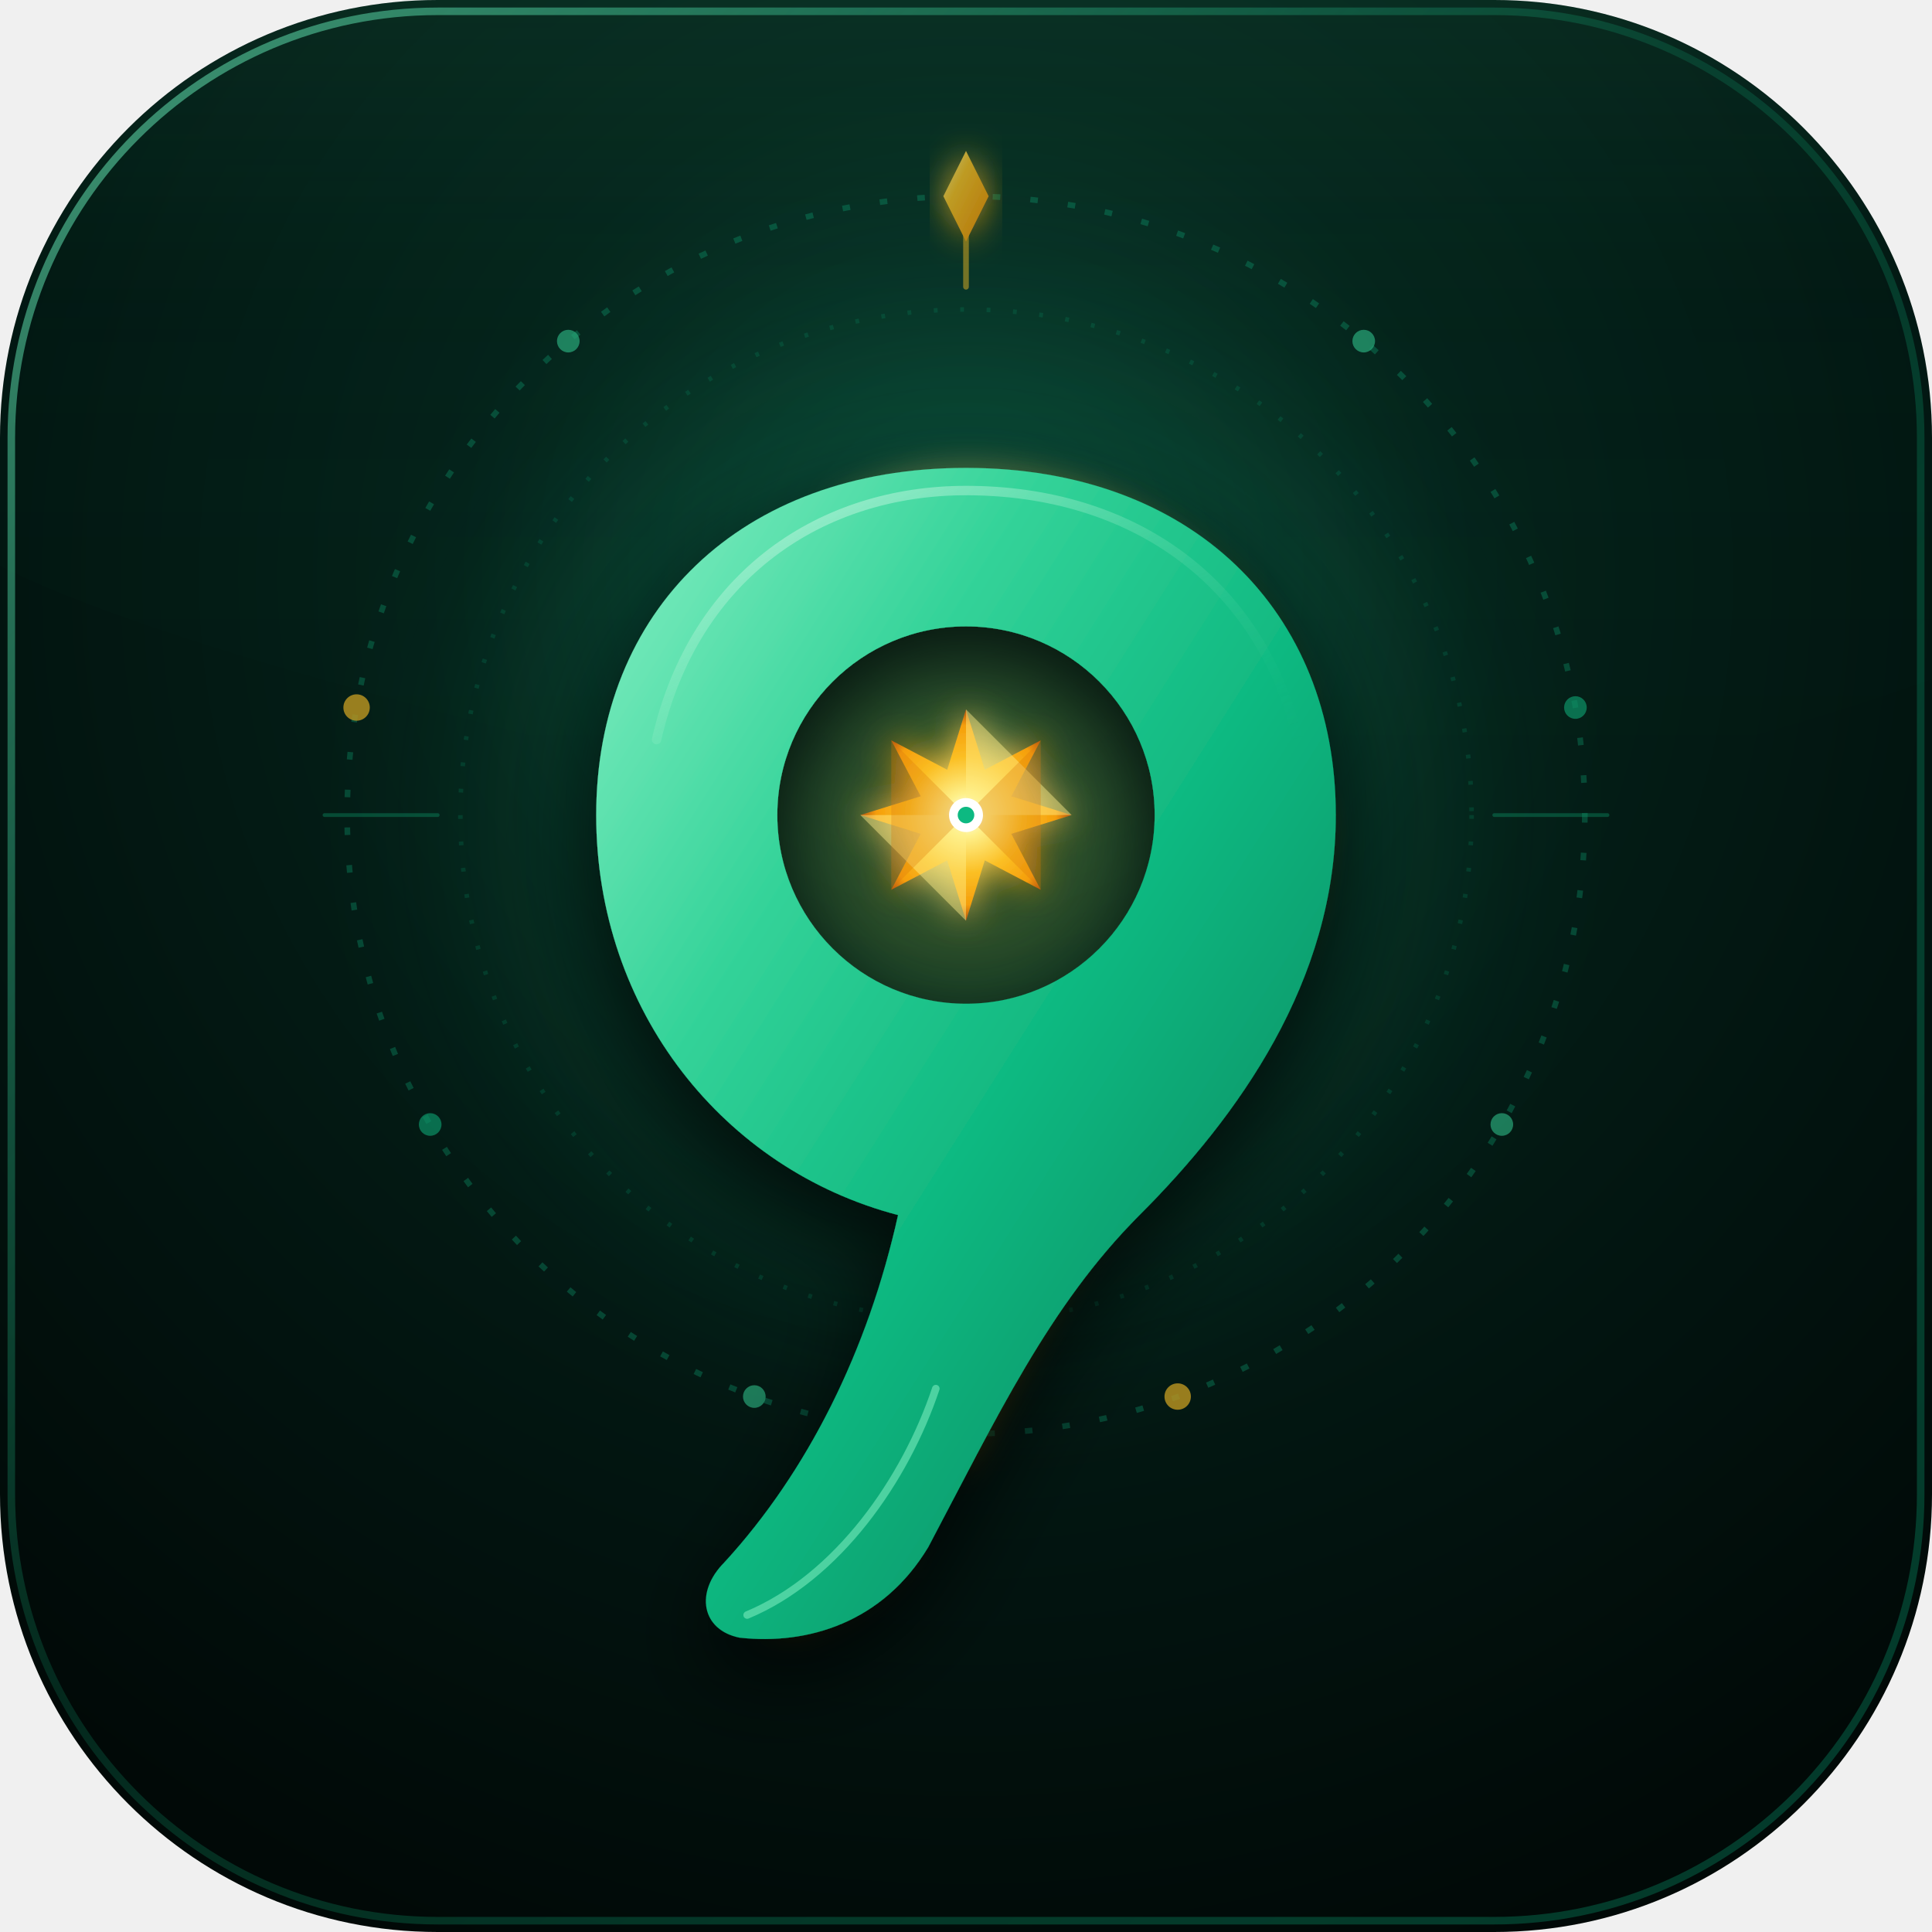
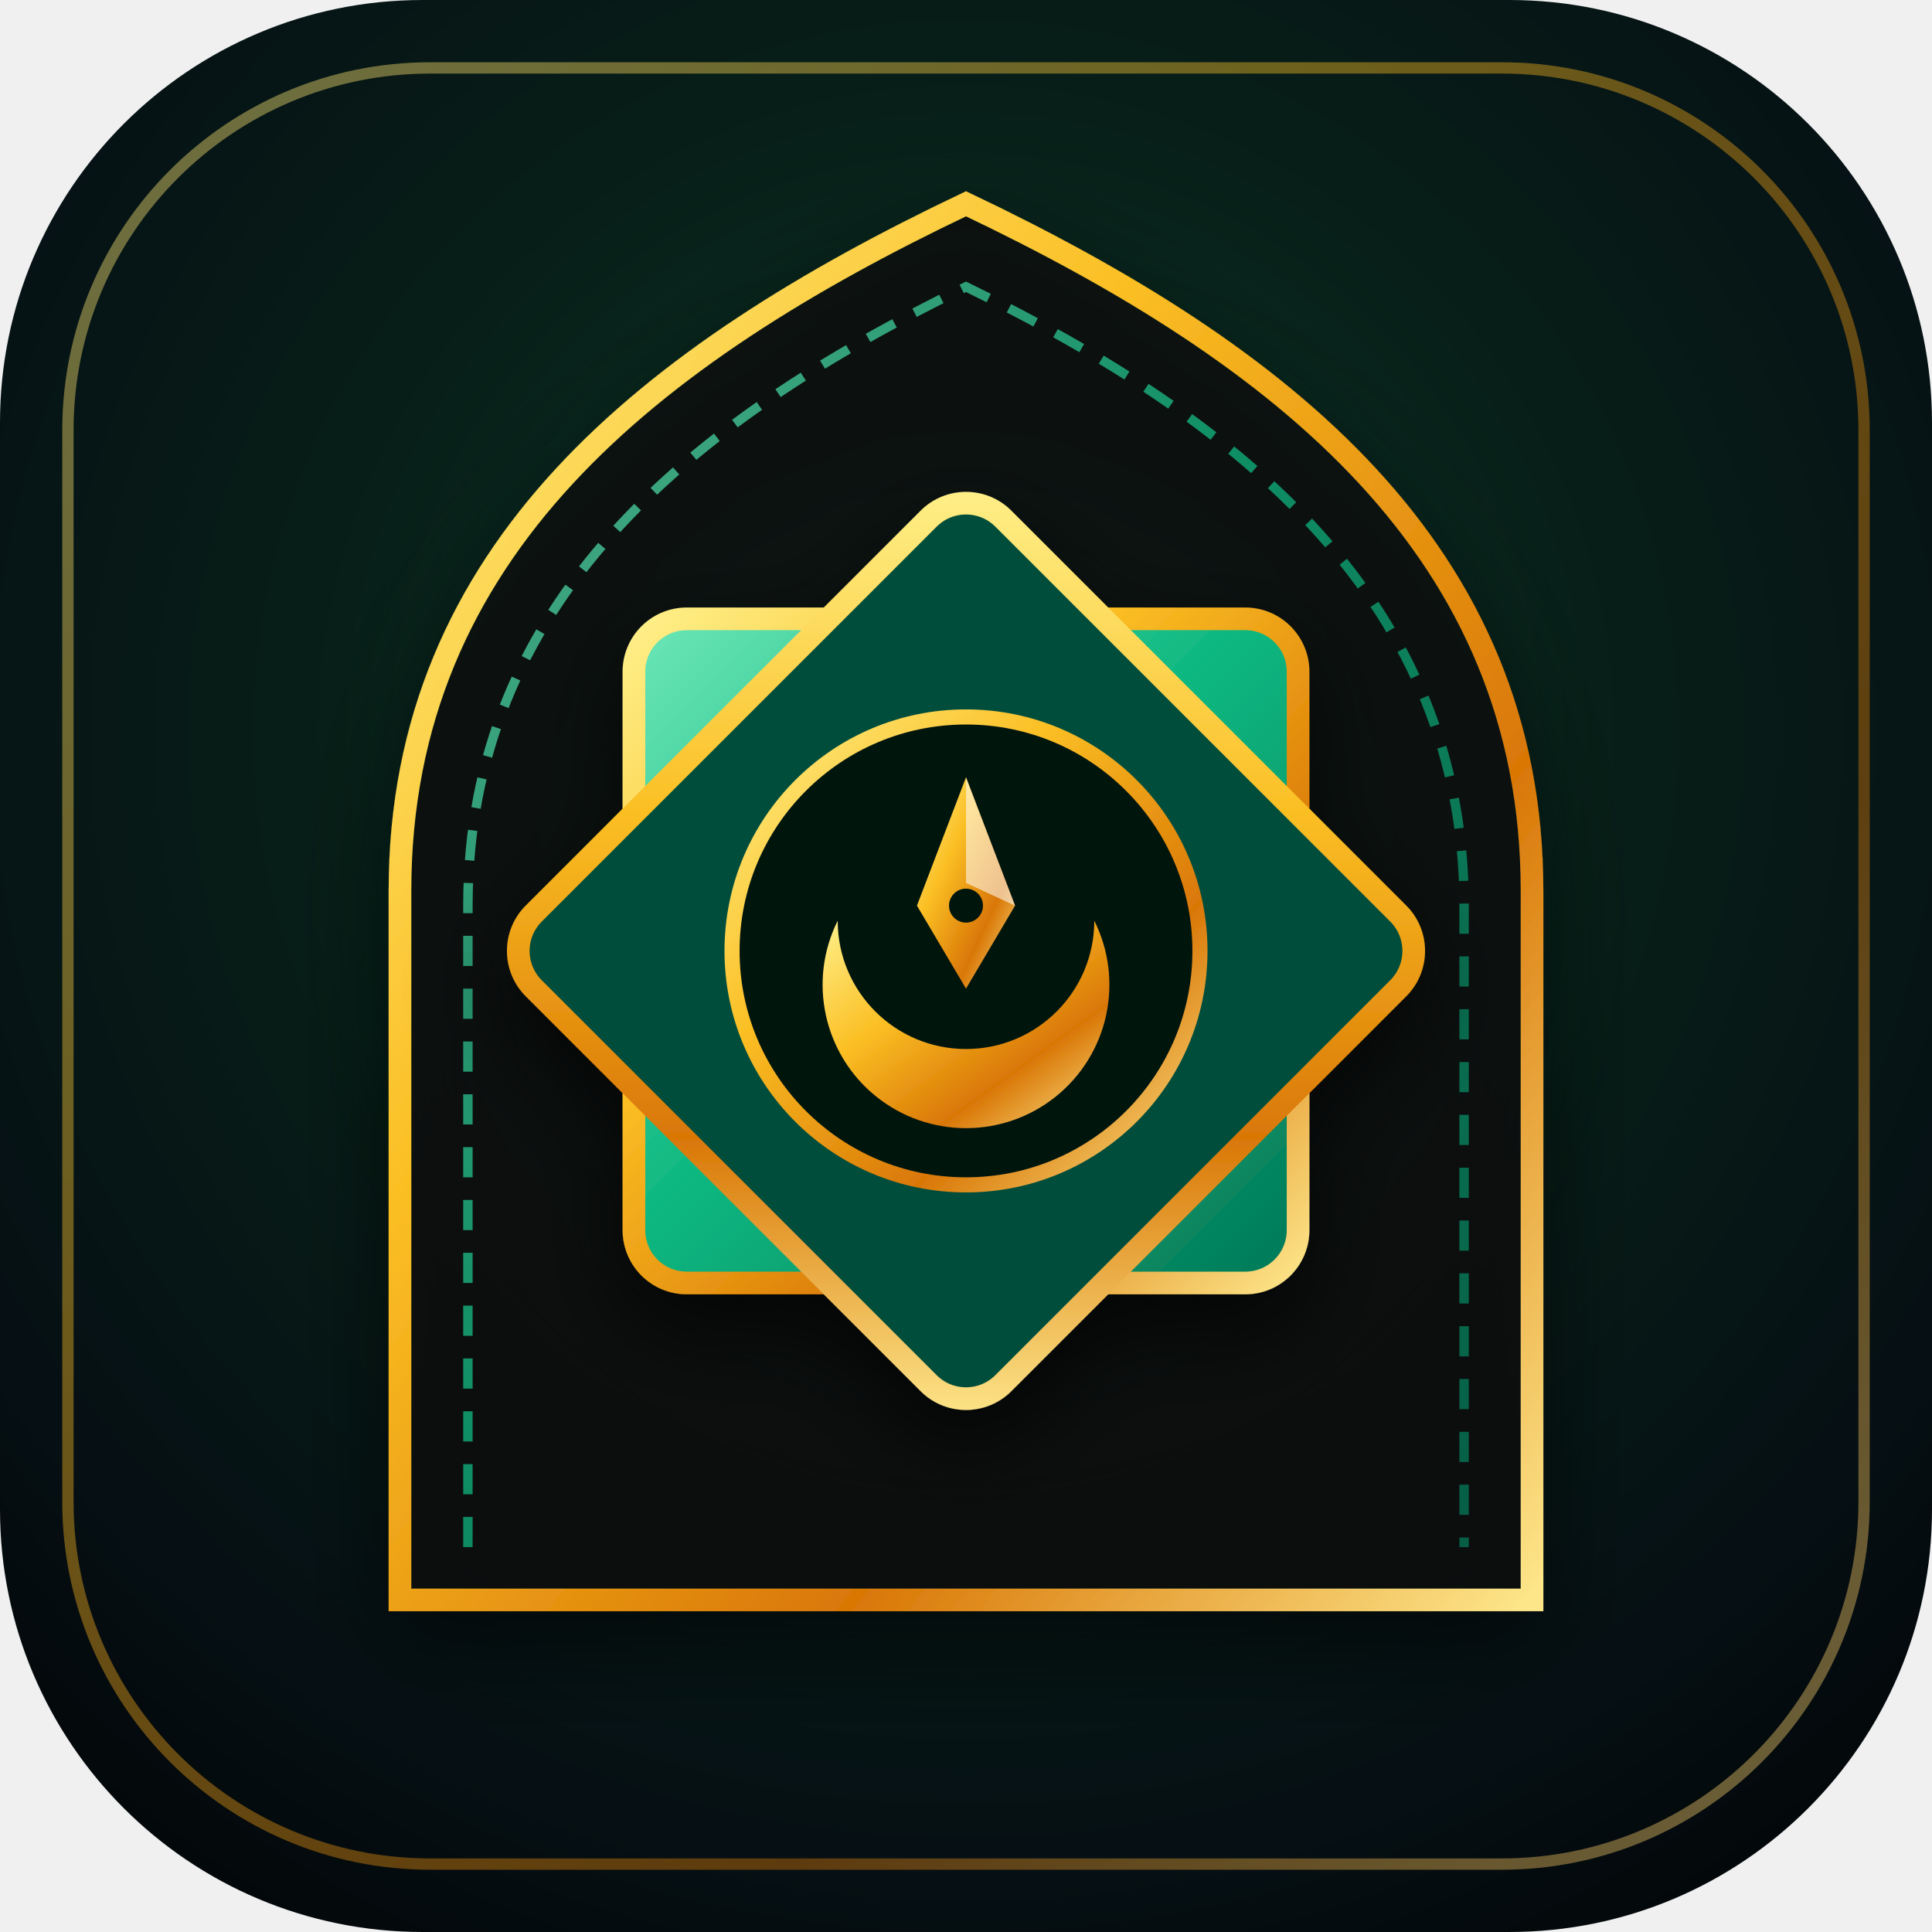
<svg xmlns="http://www.w3.org/2000/svg" viewBox="0 0 512 512" width="100%" height="100%">
  <defs>
-     <radialGradient id="midmarBg" cx="50%" cy="30%" r="75%">
-       <stop offset="0%" stop-color="#0a3c2e" />
-       <stop offset="35%" stop-color="#042018" />
-       <stop offset="70%" stop-color="#02130f" />
-       <stop offset="100%" stop-color="#010907" />
+     <radialGradient id="midmarCanvas" cx="50%" cy="38%" r="72%">
+       <stop offset="0%" stop-color="#0d3b2e" />
+       <stop offset="45%" stop-color="#071f18" />
+       <stop offset="80%" stop-color="#061014" />
+       <stop offset="100%" stop-color="#030709" />
    </radialGradient>
-     <linearGradient id="glassSheen" x1="0%" y1="0%" x2="0%" y2="100%">
-       <stop offset="0%" stop-color="#34d399" stop-opacity="0.22" />
-       <stop offset="40%" stop-color="#10b981" stop-opacity="0.05" />
-       <stop offset="100%" stop-color="#059669" stop-opacity="0" />
-     </linearGradient>
-     <linearGradient id="rimStroke" x1="0%" y1="0%" x2="100%" y2="100%">
-       <stop offset="0%" stop-color="#6ee7b7" stop-opacity="0.6" />
-       <stop offset="45%" stop-color="#10b981" stop-opacity="0.18" />
-       <stop offset="100%" stop-color="#047857" stop-opacity="0.45" />
-     </linearGradient>
-     <linearGradient id="meemTrack" x1="10%" y1="10%" x2="90%" y2="90%">
-       <stop offset="0%" stop-color="#6ee7b7" />
-       <stop offset="25%" stop-color="#34d399" />
-       <stop offset="55%" stop-color="#10b981" />
-       <stop offset="85%" stop-color="#059669" />
-       <stop offset="100%" stop-color="#044e3b" />
-     </linearGradient>
-     <linearGradient id="meemHighlight" x1="0%" y1="0%" x2="100%" y2="100%">
-       <stop offset="0%" stop-color="#ecfdf5" stop-opacity="0.8" />
-       <stop offset="50%" stop-color="#a7f3d0" stop-opacity="0.25" />
-       <stop offset="100%" stop-color="#10b981" stop-opacity="0" />
-     </linearGradient>
-     <linearGradient id="solarGold" x1="0%" y1="0%" x2="100%" y2="100%">
+     <linearGradient id="royalGold" x1="0%" y1="0%" x2="100%" y2="100%">
      <stop offset="0%" stop-color="#fef08a" />
      <stop offset="35%" stop-color="#fbbf24" />
-       <stop offset="75%" stop-color="#f59e0b" />
-       <stop offset="100%" stop-color="#d97706" />
+       <stop offset="70%" stop-color="#d97706" />
+       <stop offset="100%" stop-color="#fde68a" />
    </linearGradient>
-     <radialGradient id="starCore" cx="50%" cy="50%" r="50%">
-       <stop offset="0%" stop-color="#ffffff" />
-       <stop offset="20%" stop-color="#fef08a" />
-       <stop offset="55%" stop-color="#fbbf24" />
-       <stop offset="85%" stop-color="#f59e0b" />
-       <stop offset="100%" stop-color="#b45309" />
+     <linearGradient id="emeraldJewel" x1="0%" y1="0%" x2="100%" y2="100%">
+       <stop offset="0%" stop-color="#6ee7b7" />
+       <stop offset="45%" stop-color="#10b981" />
+       <stop offset="100%" stop-color="#047857" />
+     </linearGradient>
+     <radialGradient id="mihrabGlow" cx="50%" cy="46%" r="48%">
+       <stop offset="0%" stop-color="#fbbf24" stop-opacity="0.32" />
+       <stop offset="55%" stop-color="#10b981" stop-opacity="0.16" />
+       <stop offset="100%" stop-color="#000000" stop-opacity="0" />
    </radialGradient>
-     <linearGradient id="goldPulse" x1="20%" y1="0%" x2="80%" y2="100%">
-       <stop offset="0%" stop-color="#fef08a" />
-       <stop offset="50%" stop-color="#fbbf24" />
-       <stop offset="100%" stop-color="#d97706" />
-     </linearGradient>
-     <filter id="trackShadow" x="-20%" y="-20%" width="150%" height="150%">
-       <feDropShadow dx="0" dy="10" stdDeviation="12" flood-color="#000000" flood-opacity="0.75" />
-     </filter>
-     <filter id="goldGlow" x="-30%" y="-30%" width="160%" height="160%">
-       <feGaussianBlur stdDeviation="4.5" result="glow" />
-       <feMerge>
-         <feMergeNode in="glow" />
-         <feMergeNode in="SourceGraphic" />
-       </feMerge>
-     </filter>
-     <filter id="emeraldBloom" x="-50%" y="-50%" width="200%" height="200%">
-       <feGaussianBlur stdDeviation="22" />
+     <filter id="emblemShadow" x="-20%" y="-20%" width="140%" height="140%">
+       <feDropShadow dx="0" dy="10" stdDeviation="12" flood-color="#000000" flood-opacity="0.7" />
    </filter>
  </defs>
-   <rect x="0" y="0" width="512" height="512" rx="116" ry="116" fill="url(#midmarBg)" />
-   <path d="M 0 116 C 0 52, 52 0, 116 0 L 396 0 C 460 0, 512 52, 512 116 L 512 180 C 400 220, 280 230, 200 210 C 120 190, 40 170, 0 150 Z" fill="url(#glassSheen)" opacity="0.45" />
-   <rect x="3" y="3" width="506" height="506" rx="113" ry="113" fill="none" stroke="url(#rimStroke)" stroke-width="2" />
-   <circle cx="256" cy="216" r="130" fill="#10b981" opacity="0.12" filter="url(#emeraldBloom)" />
-   <circle cx="256" cy="216" r="48" fill="#fbbf24" opacity="0.22" filter="url(#emeraldBloom)" />
-   <g opacity="0.75">
-     <circle cx="256" cy="216" r="164" fill="none" stroke="#10b981" stroke-width="1.5" stroke-dasharray="2 8" stroke-opacity="0.38" />
-     <circle cx="256" cy="216" r="134" fill="none" stroke="#059669" stroke-width="1.2" stroke-dasharray="1 6" stroke-opacity="0.28" />
-     <line x1="256" y1="46" x2="256" y2="76" stroke="#fbbf24" stroke-width="1.5" stroke-opacity="0.6" stroke-linecap="round" />
-     <line x1="256" y1="356" x2="256" y2="386" stroke="#10b981" stroke-width="1" stroke-opacity="0.4" stroke-linecap="round" />
-     <line x1="86" y1="216" x2="116" y2="216" stroke="#10b981" stroke-width="1" stroke-opacity="0.4" stroke-linecap="round" />
-     <line x1="396" y1="216" x2="426" y2="216" stroke="#10b981" stroke-width="1" stroke-opacity="0.4" stroke-linecap="round" />
-     <polygon points="256,40 262,52 256,64 250,52" fill="url(#solarGold)" filter="url(#goldGlow)" />
-     <circle cx="361.4" cy="90.4" r="3" fill="#34d399" opacity="0.7" />
-     <circle cx="417.5" cy="187.5" r="3" fill="#10b981" opacity="0.7" />
-     <circle cx="398.0" cy="298.0" r="3" fill="#34d399" opacity="0.7" />
-     <circle cx="312.1" cy="370.1" r="3.5" fill="#fbbf24" opacity="0.8" />
-     <circle cx="199.9" cy="370.1" r="3" fill="#34d399" opacity="0.7" />
-     <circle cx="114.0" cy="298.0" r="3" fill="#10b981" opacity="0.7" />
-     <circle cx="94.5" cy="187.5" r="3.5" fill="#fbbf24" opacity="0.8" />
-     <circle cx="150.6" cy="90.4" r="3" fill="#34d399" opacity="0.7" />
+   <rect x="0" y="0" width="512" height="512" rx="112" ry="112" fill="url(#midmarCanvas)" />
+   <rect x="18" y="18" width="476" height="476" rx="96" ry="96" fill="none" stroke="url(#royalGold)" stroke-width="3" stroke-opacity="0.42" />
+   <circle cx="256" cy="256" r="190" fill="url(#mihrabGlow)" />
+   <path d="M 106 424 V 236 C 106 146 172 94 256 54 C 340 94 406 146 406 236 V 424 Z" fill="#071a15" fill-opacity="0.75" stroke="url(#royalGold)" stroke-width="6" filter="url(#emblemShadow)" />
+   <path d="M 124 410 V 240 C 124 160 182 112 256 76 C 330 112 388 160 388 240 V 410" fill="none" stroke="url(#emeraldJewel)" stroke-width="2.5" stroke-dasharray="8 6" stroke-opacity="0.75" />
+   <g filter="url(#emblemShadow)" transform="translate(256, 252)">
+     <rect x="-88" y="-88" width="176" height="176" rx="14" fill="url(#emeraldJewel)" stroke="url(#royalGold)" stroke-width="6" />
+     <rect x="-88" y="-88" width="176" height="176" rx="14" transform="rotate(45)" fill="#064e3b" stroke="url(#royalGold)" stroke-width="6" />
+     <circle cx="0" cy="0" r="62" fill="#051310" stroke="url(#royalGold)" stroke-width="4" />
+     <path d="M -34 -8 A 38 38 0 1 0 34 -8 A 30 30 0 1 1 -34 -8 Z" fill="url(#royalGold)" />
+     <polygon points="0,-46 13,-12 0,10 -13,-12" fill="url(#royalGold)" />
+     <polygon points="0,-46 13,-12 0,-18" fill="#ffffff" opacity="0.55" />
+     <circle cx="0" cy="-12" r="4.5" fill="#051310" />
  </g>
-   <path d="M 224 136 C 234 130, 245 127, 256 127 C 302 127, 342 163, 346 210 C 348 240, 332 272, 308 296 C 288 316, 274 346, 256 380 C 242 408, 224 424, 204 430" fill="none" stroke="url(#goldPulse)" stroke-width="3" stroke-linecap="round" stroke-dasharray="145 28 36 16" filter="url(#goldGlow)" opacity="0.88" />
-   <path d="M 256 124            C 316 124, 354 162, 354 216            C 354 260, 328 296, 302 322            C 278 346, 264 376, 246 410            C 234 430, 214 436, 196 434            C 186 432, 184 422, 192 414            C 214 390, 230 358, 238 322            C 192 310, 158 268, 158 216            C 158 162, 196 124, 256 124 Z            M 256 166            C 283.6 166, 306 188.4, 306 216            C 306 243.6, 283.6 266, 256 266            C 228.4 266, 206 243.6, 206 216            C 206 188.4, 228.4 166, 256 166 Z" fill="url(#meemTrack)" fill-rule="evenodd" filter="url(#trackShadow)" />
-   <path d="M 174 196 C 184 152, 218 130, 256 130 C 300 130, 334 154, 344 196" fill="none" stroke="url(#meemHighlight)" stroke-width="2.5" stroke-linecap="round" opacity="0.75" />
-   <path d="M 248 368 C 240 392, 222 418, 198 428" fill="none" stroke="#6ee7b7" stroke-width="2" stroke-linecap="round" opacity="0.65" />
-   <g filter="url(#goldGlow)">
-     <polygon points="256.00,188.00 260.98,203.99 275.80,196.20 268.01,211.02 284.00,216.00 268.01,220.98 275.80,235.80 260.98,228.01 256.00,244.00 251.02,228.01 236.20,235.80 243.99,220.98 228.00,216.00 243.99,211.02 236.20,196.20 251.02,203.99" fill="url(#starCore)" />
-     <polygon points="256,188 256,216 284,216" fill="#fef08a" opacity="0.45" />
-     <polygon points="256,244 256,216 228,216" fill="#fef08a" opacity="0.45" />
-     <polygon points="275.8,196.2 256,216 275.8,235.8" fill="#d97706" opacity="0.3" />
-     <polygon points="236.2,235.8 256,216 236.2,196.2" fill="#d97706" opacity="0.3" />
-     <circle cx="256" cy="216" r="4.5" fill="#ffffff" />
-     <circle cx="256" cy="216" r="2.2" fill="#10b981" />
-   </g>
+   <path d="M 86 424 H 426" stroke="url(#royalGold)" stroke-width="6" stroke-linecap="round" />
+   <path d="M 136 444 H 376" stroke="url(#emeraldJewel)" stroke-width="4" stroke-linecap="round" opacity="0.8" />
</svg>
